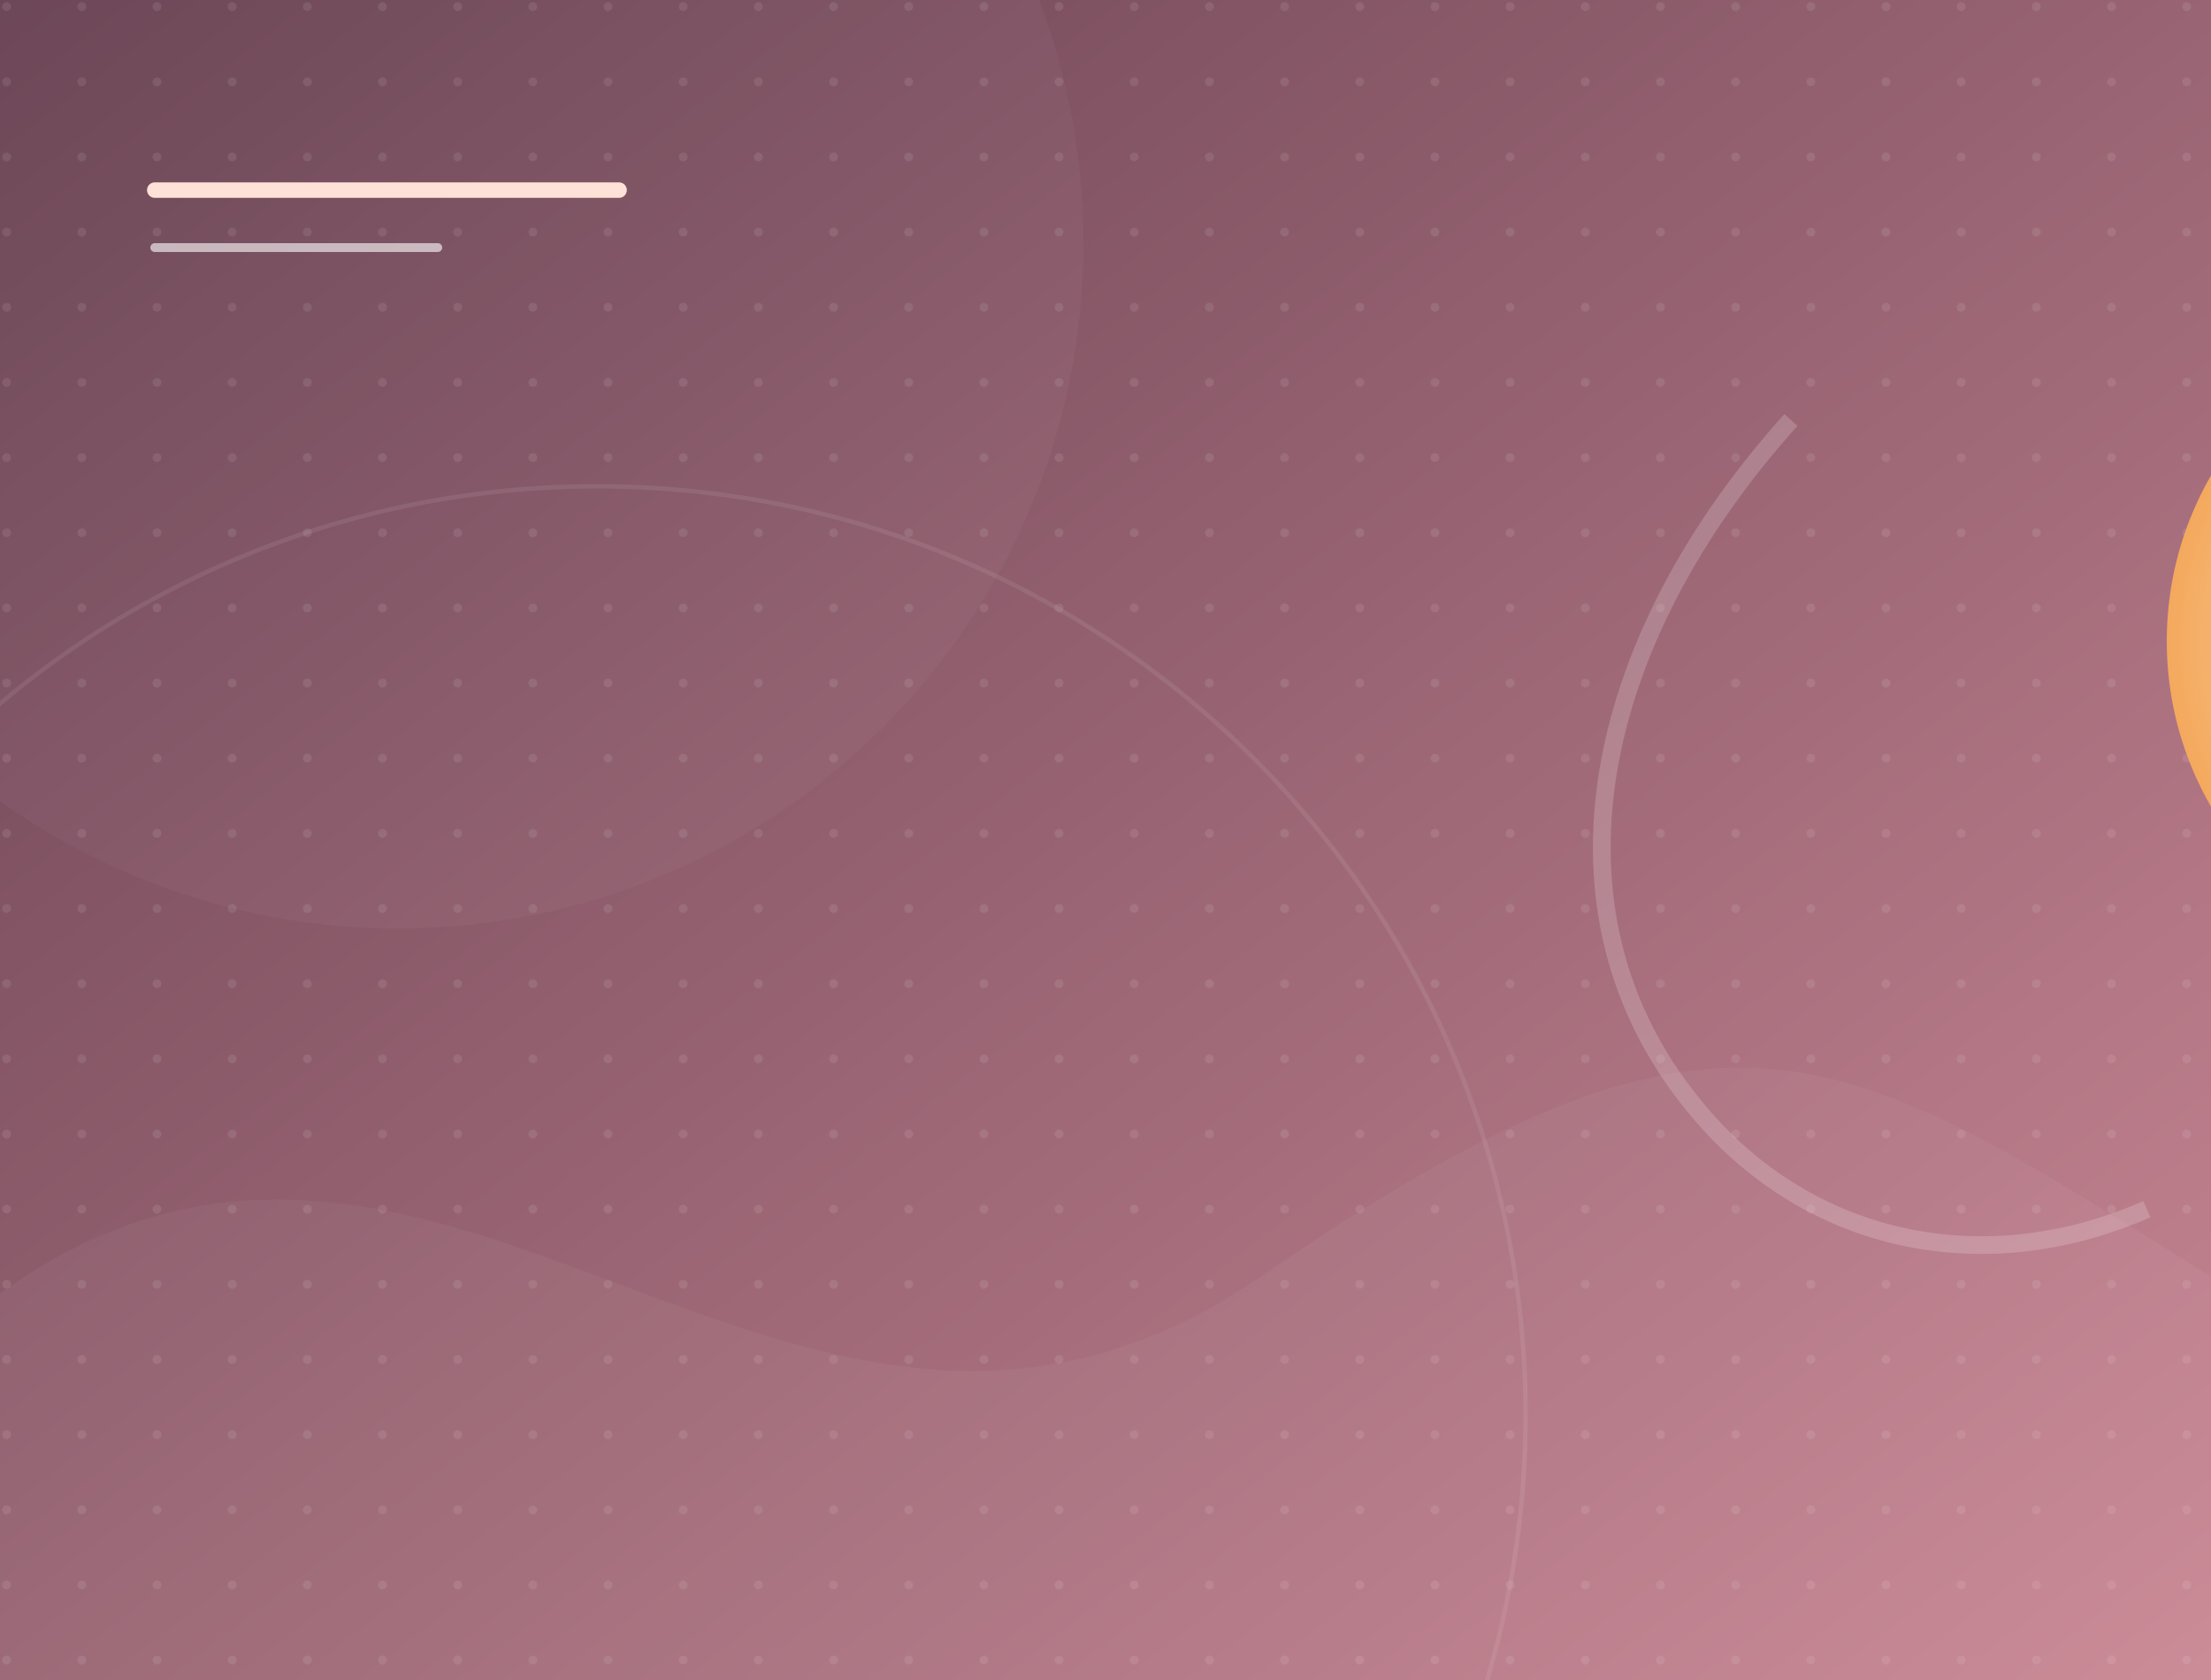
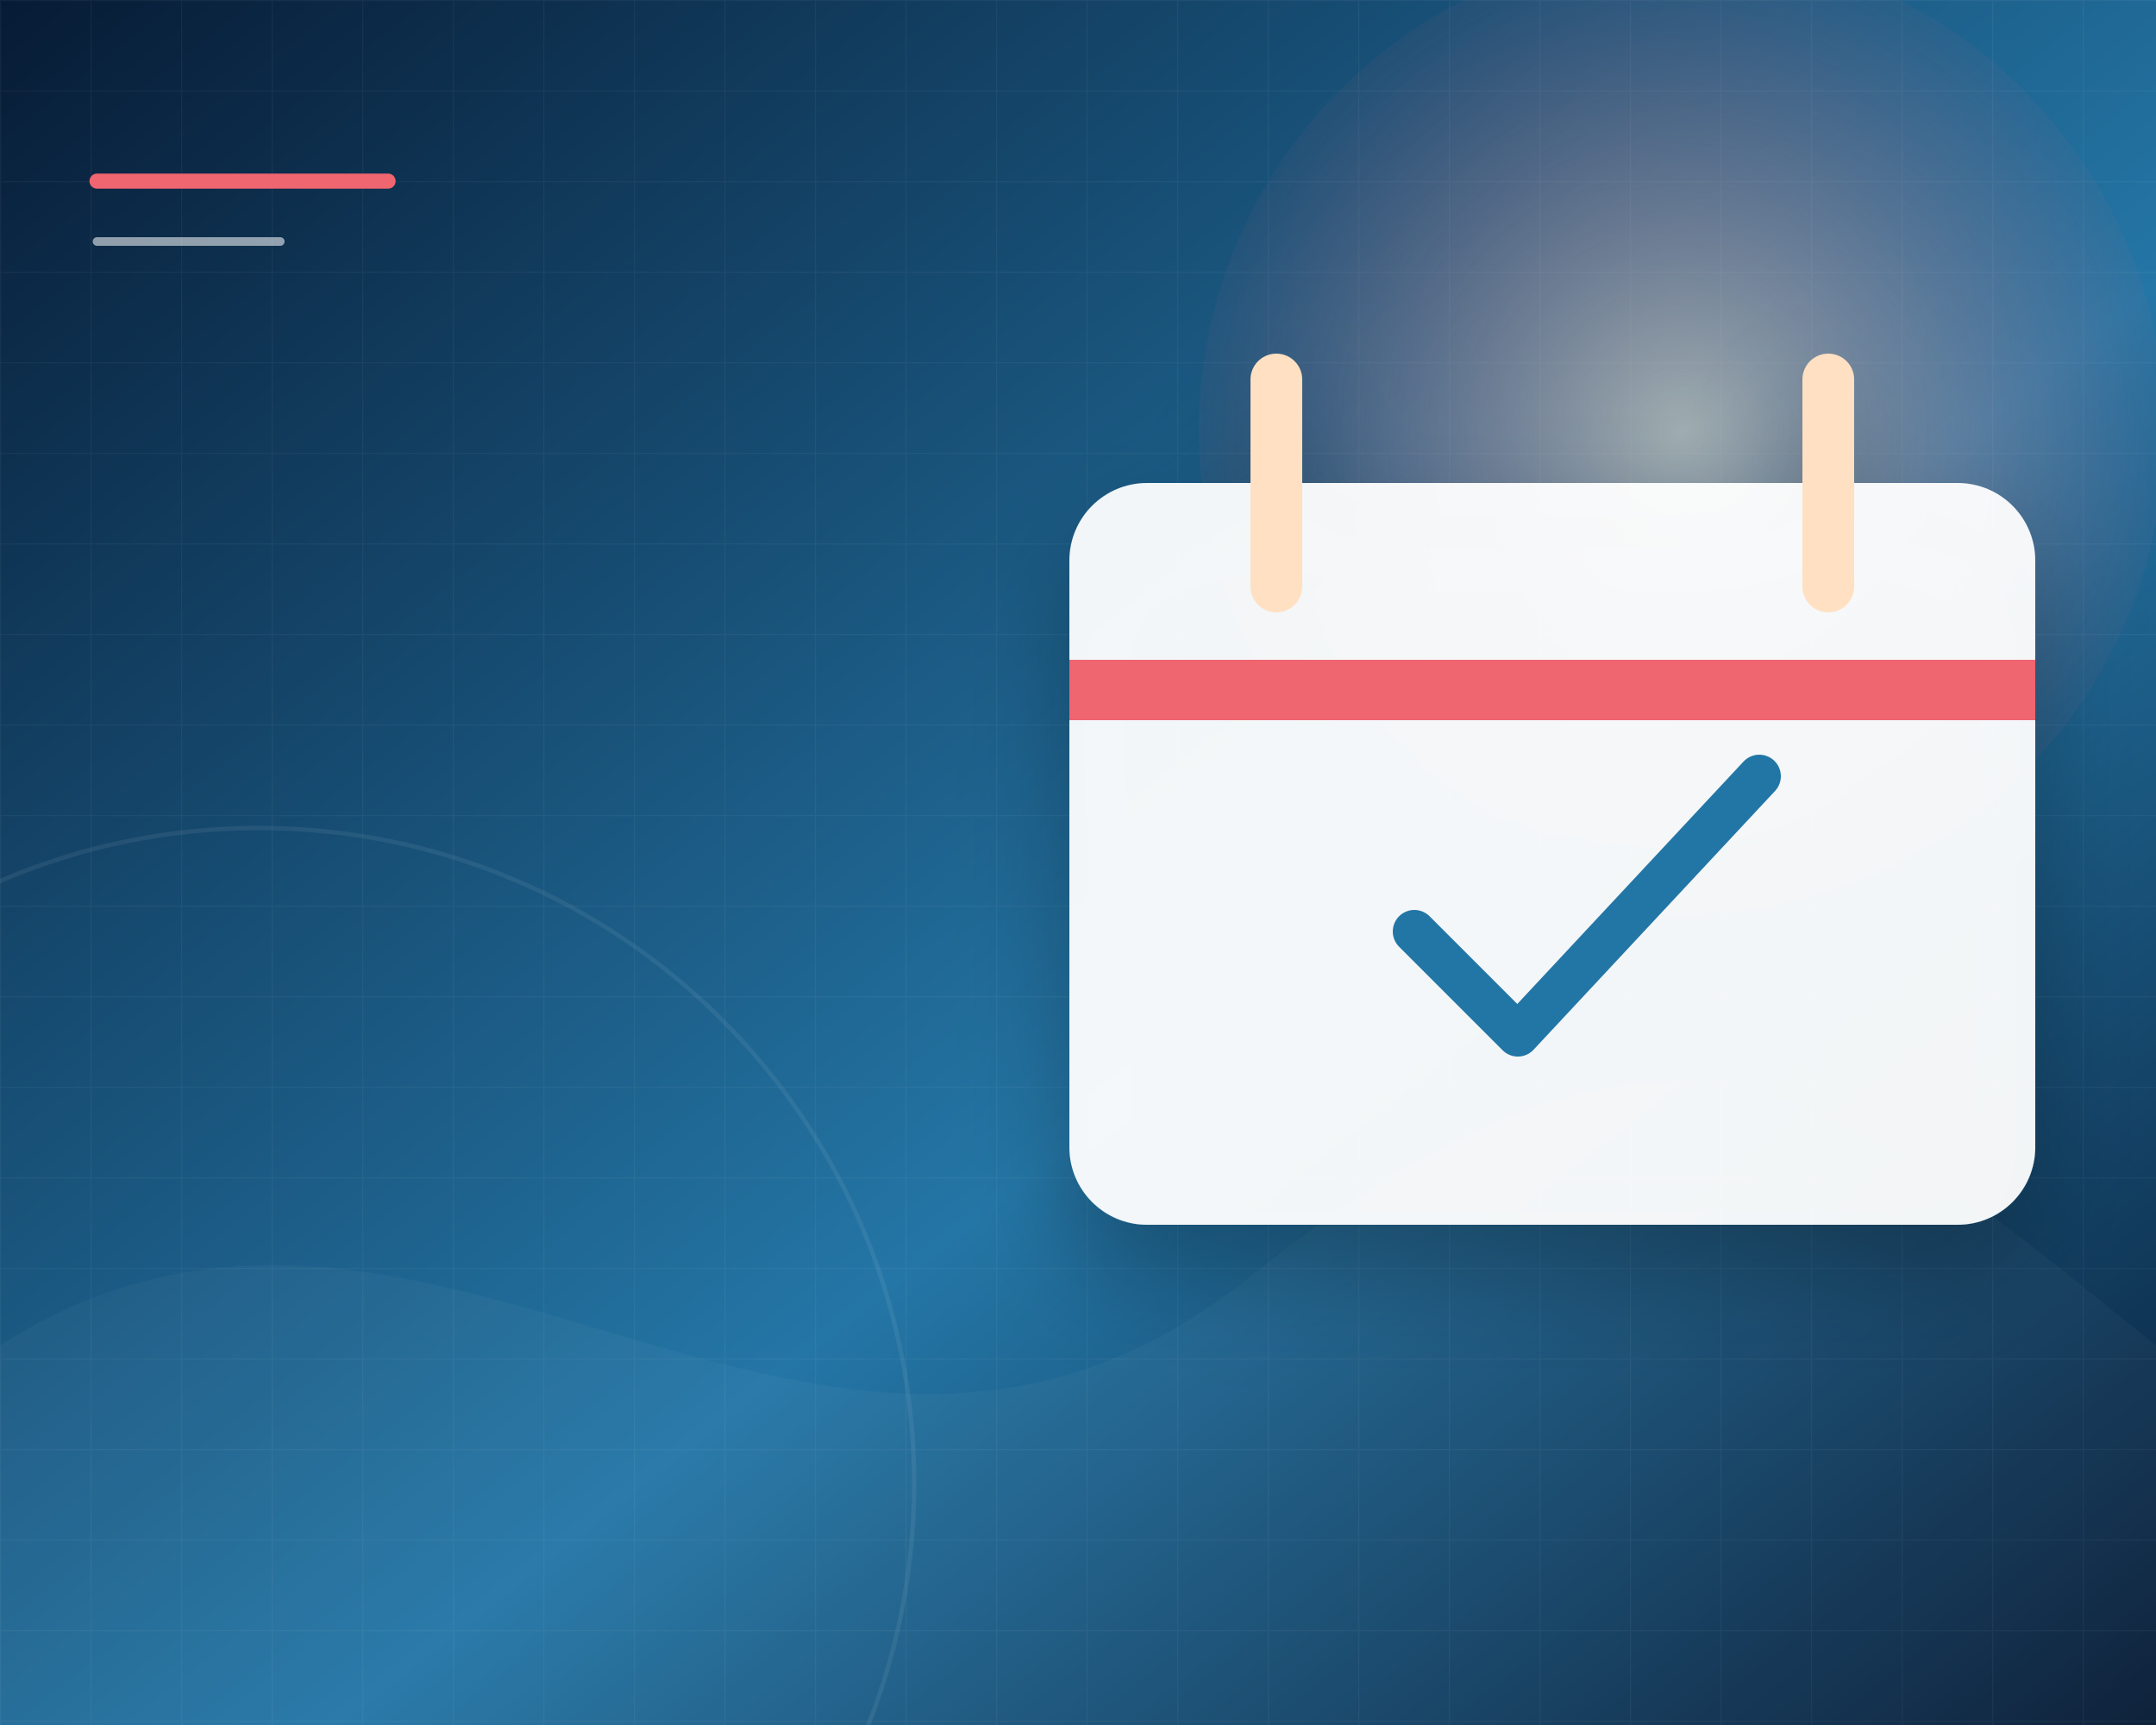
- <svg xmlns="http://www.w3.org/2000/svg" width="1000" height="760" viewBox="0 0 1000 760" role="img">
+ <svg xmlns="http://www.w3.org/2000/svg" width="1000" height="800" viewBox="0 0 1000 800" role="img" aria-labelledby="title-d841749d">
  <defs>
    <linearGradient id="bgd841749d" x1="0" y1="0" x2="1" y2="1">
-       <stop stop-color="#674152" />
-       <stop offset="1" stop-color="#ca8794" />
+       <stop stop-color="#071b35" />
+       <stop offset=".58" stop-color="#2476a6" />
+       <stop offset="1" stop-color="#071b35" />
    </linearGradient>
-     <linearGradient id="accent" x1="0" y1="0" x2="1" y2="1">
-       <stop stop-color="#ffe2d7" />
-       <stop offset="1" stop-color="#fff" />
+     <radialGradient id="glowd841749d" cx="50%" cy="50%" r="50%">
+       <stop stop-color="#ffe0c2" stop-opacity=".92" />
+       <stop offset="1" stop-color="#ef6570" stop-opacity=".08" />
+     </radialGradient>
+     <linearGradient id="glassd841749d" x1="0" y1="0" x2="1" y2="1">
+       <stop stop-color="#fff" stop-opacity=".36" />
+       <stop offset="1" stop-color="#fff" stop-opacity=".08" />
    </linearGradient>
-     <radialGradient id="warm">
-       <stop stop-color="#ffe9d0" />
-       <stop offset="1" stop-color="#f4a95d" />
-     </radialGradient>
-     <pattern id="dotsd841749d" width="34" height="34" patternUnits="userSpaceOnUse">
-       <circle cx="3" cy="3" r="2" fill="#fff" opacity=".09" />
+     <pattern id="gridd841749d" width="42" height="42" patternUnits="userSpaceOnUse">
+       <path d="M42 0H0V42" fill="none" stroke="#fff" stroke-opacity=".045" />
    </pattern>
+     <filter id="shadowd841749d" x="-30%" y="-30%" width="160%" height="160%">
+       <feDropShadow dx="0" dy="22" stdDeviation="24" flood-color="#000" flood-opacity=".28" />
+     </filter>
  </defs>
-   <rect width="1000" height="760" fill="url(#bgd841749d)" />
-   <rect width="1000" height="760" fill="url(#dotsd841749d)" />
-   <circle cx="180" cy="110" r="310" fill="#fff" opacity=".035" />
-   <circle cx="270" cy="640" r="420" fill="none" stroke="#fff" stroke-width="2" opacity=".08" />
-   <path d="M0 585.2C200.0 440.8 360.0 722.0 570.0 577.6S830.0 471.2 1000 577.6V760H0Z" fill="#fff" opacity=".04" />
-   <circle cx="1130" cy="290" r="150" fill="url(#warm)" />
-   <circle cx="1130" cy="260" r="58" fill="#fff" opacity=".94" />
-   <path d="M1010 570c22-152 80-225 120-225s98 73 120 225" fill="#fff" opacity=".92" />
-   <circle cx="1320" cy="350" r="42" fill="#fff" opacity=".85" />
-   <path d="M1245 580c16-112 45-168 75-168s59 56 75 168" fill="#fff" opacity=".83" />
-   <path d="M810 190c-90 100-116 222-44 310 50 62 130 80 205 47" fill="none" stroke="#fff" stroke-width="8" opacity=".18" />
-   <path d="M70 86h210" stroke="#ffe2d7" stroke-width="7" stroke-linecap="round" />
-   <path d="M70 112h128" stroke="#fff" stroke-width="4" stroke-linecap="round" opacity=".6" />
+   <rect width="1000" height="800" fill="url(#bgd841749d)" />
+   <rect width="1000" height="800" fill="url(#gridd841749d)" />
+   <circle cx="780" cy="200" r="224" fill="url(#glowd841749d)" opacity=".62" />
+   <circle cx="120" cy="688" r="304" fill="none" stroke="#fff" stroke-opacity=".07" stroke-width="2" />
+   <path d="M0 624 C 200 496, 380 752, 580 592 S 860 512, 1000 624 V 800 H0Z" fill="#fff" opacity=".035" />
+   <path d="M45 84H180" stroke="#ef6570" stroke-width="7" stroke-linecap="round" />
+   <path d="M45 112H130" stroke="#fff" stroke-opacity=".55" stroke-width="4" stroke-linecap="round" />
+   <g filter="url(#shadowd841749d)">
+     <rect x="496" y="224" width="448" height="344" rx="36" fill="#fff" opacity=".94" />
+     <path d="M496 320H944" stroke="#ef6570" stroke-width="28" />
+     <path d="M592 176V272M848 176V272" stroke="#ffe0c2" stroke-width="24" stroke-linecap="round" />
+     <path d="M656 432l48 48l112-120" fill="none" stroke="#2476a6" stroke-width="20" stroke-linecap="round" stroke-linejoin="round" />
+   </g>
</svg>
